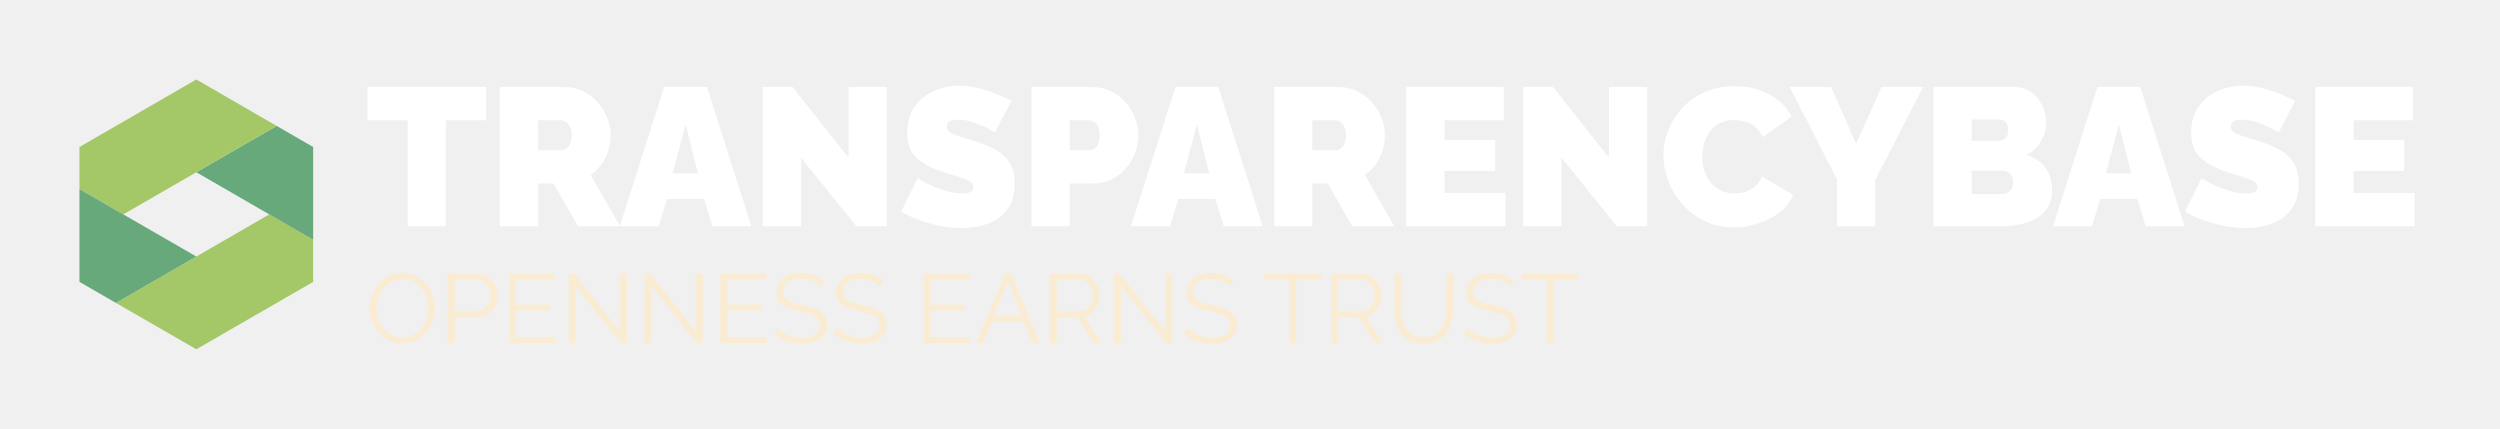
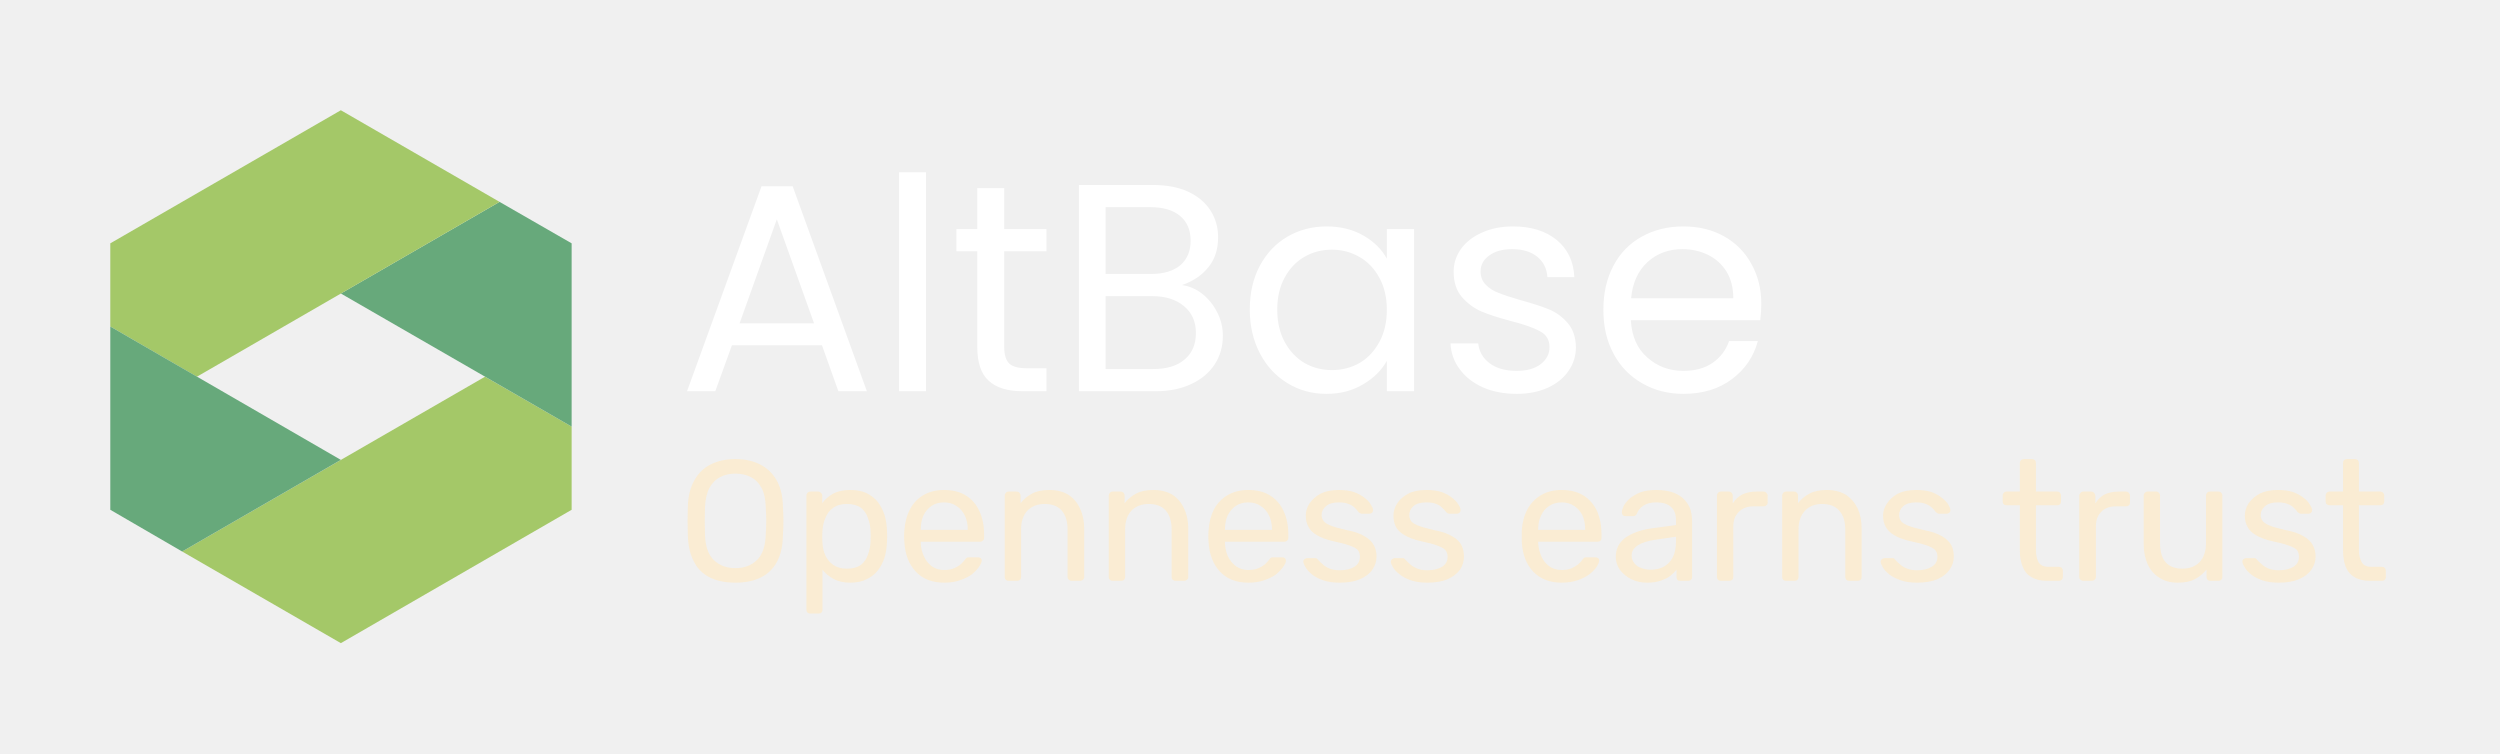
- <svg xmlns="http://www.w3.org/2000/svg" version="1.1" viewBox="0 0 19.107 3.277">
-   <g transform="matrix(1,0,0,1,2.793316,0.6554195)">
+ <svg xmlns="http://www.w3.org/2000/svg" version="1.1" viewBox="0 0 9.467 2.852">
+   <g transform="matrix(1,0,0,1,2.564682,0.6524573)">
    <g>
-       <path d=" M 0.921 0.264 L 0.615 0.264 L 0.615 1.074 L 0.323 1.074 L 0.323 0.264 L 0.015 0.264 L 0.015 0.009 L 0.921 0.009 L 0.921 0.264 M 1.026 1.074 L 1.026 0.009 L 1.515 0.009 Q 1.593 0.009 1.659 0.04 Q 1.725 0.072 1.773 0.125 Q 1.821 0.178 1.847 0.244 Q 1.874 0.31 1.874 0.378 Q 1.874 0.439 1.856 0.496 Q 1.838 0.553 1.803 0.601 Q 1.769 0.648 1.721 0.682 L 1.946 1.074 L 1.625 1.074 L 1.437 0.747 L 1.319 0.747 L 1.319 1.074 L 1.026 1.074 M 1.319 0.492 L 1.503 0.492 Q 1.521 0.492 1.538 0.478 Q 1.554 0.465 1.565 0.439 Q 1.577 0.414 1.577 0.378 Q 1.577 0.34 1.564 0.316 Q 1.551 0.291 1.532 0.277 Q 1.514 0.264 1.496 0.264 L 1.319 0.264 L 1.319 0.492 M 2.283 0.009 L 2.61 0.009 L 2.949 1.074 L 2.652 1.074 L 2.588 0.865 L 2.304 0.865 L 2.241 1.074 L 1.943 1.074 L 2.283 0.009 M 2.541 0.67 L 2.447 0.295 L 2.348 0.67 L 2.541 0.67 M 3.329 0.55 L 3.329 1.074 L 3.036 1.074 L 3.036 0.009 L 3.264 0.009 L 3.692 0.55 L 3.692 0.009 L 3.984 0.009 L 3.984 1.074 L 3.752 1.074 L 3.329 0.55 M 4.811 0.357 Q 4.811 0.357 4.785 0.342 Q 4.76 0.327 4.718 0.308 Q 4.676 0.289 4.626 0.274 Q 4.577 0.259 4.529 0.259 Q 4.491 0.259 4.467 0.271 Q 4.443 0.283 4.443 0.312 Q 4.443 0.339 4.467 0.355 Q 4.491 0.372 4.535 0.385 Q 4.58 0.399 4.641 0.418 Q 4.74 0.448 4.812 0.487 Q 4.884 0.526 4.923 0.587 Q 4.962 0.648 4.962 0.748 Q 4.962 0.844 4.928 0.91 Q 4.893 0.975 4.835 1.014 Q 4.776 1.053 4.704 1.07 Q 4.632 1.087 4.557 1.087 Q 4.481 1.087 4.397 1.072 Q 4.314 1.056 4.236 1.028 Q 4.158 1 4.094 0.963 L 4.22 0.706 Q 4.22 0.706 4.25 0.724 Q 4.28 0.742 4.329 0.765 Q 4.379 0.787 4.439 0.805 Q 4.5 0.823 4.562 0.823 Q 4.61 0.823 4.628 0.811 Q 4.647 0.798 4.647 0.777 Q 4.647 0.745 4.614 0.728 Q 4.581 0.711 4.528 0.695 Q 4.475 0.679 4.41 0.658 Q 4.317 0.627 4.257 0.587 Q 4.197 0.547 4.169 0.493 Q 4.14 0.438 4.14 0.36 Q 4.14 0.241 4.196 0.162 Q 4.251 0.082 4.342 0.041 Q 4.433 -2.220446049250313e-16 4.538 -2.220446049250313e-16 Q 4.616 -2.220446049250313e-16 4.688 0.019 Q 4.761 0.037 4.825 0.064 Q 4.889 0.091 4.937 0.115 L 4.811 0.357 M 5.09 1.074 L 5.09 0.009 L 5.549 0.009 Q 5.627 0.009 5.693 0.04 Q 5.759 0.072 5.807 0.125 Q 5.855 0.178 5.881 0.244 Q 5.907 0.31 5.907 0.378 Q 5.907 0.472 5.863 0.556 Q 5.819 0.64 5.74 0.694 Q 5.661 0.747 5.556 0.747 L 5.382 0.747 L 5.382 1.074 L 5.09 1.074 M 5.382 0.492 L 5.537 0.492 Q 5.555 0.492 5.571 0.481 Q 5.588 0.471 5.599 0.445 Q 5.61 0.42 5.61 0.378 Q 5.61 0.333 5.597 0.308 Q 5.585 0.283 5.566 0.274 Q 5.547 0.264 5.529 0.264 L 5.382 0.264 L 5.382 0.492 M 6.191 0.009 L 6.518 0.009 L 6.857 1.074 L 6.56 1.074 L 6.495 0.865 L 6.212 0.865 L 6.149 1.074 L 5.85 1.074 L 6.191 0.009 M 6.449 0.67 L 6.354 0.295 L 6.255 0.67 L 6.449 0.67 M 6.944 1.074 L 6.944 0.009 L 7.433 0.009 Q 7.511 0.009 7.577 0.04 Q 7.643 0.072 7.691 0.125 Q 7.739 0.178 7.765 0.244 Q 7.791 0.31 7.791 0.378 Q 7.791 0.439 7.773 0.496 Q 7.755 0.553 7.721 0.601 Q 7.686 0.648 7.638 0.682 L 7.863 1.074 L 7.542 1.074 L 7.355 0.747 L 7.236 0.747 L 7.236 1.074 L 6.944 1.074 M 7.236 0.492 L 7.421 0.492 Q 7.439 0.492 7.455 0.478 Q 7.472 0.465 7.483 0.439 Q 7.494 0.414 7.494 0.378 Q 7.494 0.34 7.481 0.316 Q 7.469 0.291 7.45 0.277 Q 7.431 0.264 7.413 0.264 L 7.236 0.264 L 7.236 0.492 M 8.713 0.819 L 8.713 1.074 L 7.954 1.074 L 7.954 0.009 L 8.7 0.009 L 8.7 0.264 L 8.247 0.264 L 8.247 0.414 L 8.634 0.414 L 8.634 0.651 L 8.247 0.651 L 8.247 0.819 L 8.713 0.819 M 9.141 0.55 L 9.141 1.074 L 8.848 1.074 L 8.848 0.009 L 9.076 0.009 L 9.504 0.55 L 9.504 0.009 L 9.796 0.009 L 9.796 1.074 L 9.564 1.074 L 9.141 0.55 M 9.92 0.532 Q 9.92 0.435 9.956 0.341 Q 9.993 0.247 10.064 0.171 Q 10.134 0.094 10.235 0.049 Q 10.337 0.003 10.464 0.003 Q 10.617 0.003 10.731 0.067 Q 10.845 0.13 10.901 0.235 L 10.677 0.394 Q 10.658 0.342 10.621 0.313 Q 10.584 0.285 10.541 0.274 Q 10.499 0.262 10.458 0.262 Q 10.395 0.262 10.349 0.287 Q 10.304 0.312 10.274 0.352 Q 10.245 0.393 10.231 0.442 Q 10.217 0.492 10.217 0.541 Q 10.217 0.597 10.233 0.648 Q 10.25 0.699 10.281 0.739 Q 10.313 0.778 10.358 0.801 Q 10.404 0.823 10.461 0.823 Q 10.502 0.823 10.544 0.811 Q 10.586 0.798 10.62 0.769 Q 10.655 0.741 10.673 0.693 L 10.911 0.835 Q 10.88 0.913 10.806 0.969 Q 10.733 1.024 10.64 1.054 Q 10.547 1.083 10.455 1.083 Q 10.337 1.083 10.238 1.036 Q 10.14 0.988 10.069 0.91 Q 9.998 0.831 9.959 0.733 Q 9.92 0.634 9.92 0.532 M 11.202 0.009 L 11.392 0.444 L 11.587 0.009 L 11.905 0.009 L 11.538 0.721 L 11.538 1.074 L 11.247 1.074 L 11.247 0.718 L 10.885 0.009 L 11.202 0.009 M 12.89 0.801 Q 12.89 0.897 12.838 0.957 Q 12.786 1.017 12.699 1.045 Q 12.612 1.074 12.507 1.074 L 11.984 1.074 L 11.984 0.009 L 12.602 0.009 Q 12.677 0.009 12.731 0.049 Q 12.786 0.088 12.815 0.151 Q 12.845 0.214 12.845 0.282 Q 12.845 0.355 12.806 0.424 Q 12.768 0.493 12.692 0.528 Q 12.783 0.555 12.836 0.622 Q 12.89 0.69 12.89 0.801 M 12.593 0.741 Q 12.593 0.714 12.583 0.694 Q 12.573 0.673 12.557 0.661 Q 12.54 0.649 12.518 0.649 L 12.276 0.649 L 12.276 0.828 L 12.507 0.828 Q 12.531 0.828 12.551 0.817 Q 12.57 0.807 12.581 0.787 Q 12.593 0.768 12.593 0.741 M 12.276 0.258 L 12.276 0.421 L 12.476 0.421 Q 12.495 0.421 12.513 0.415 Q 12.531 0.408 12.543 0.39 Q 12.555 0.372 12.555 0.339 Q 12.555 0.309 12.545 0.292 Q 12.536 0.274 12.52 0.266 Q 12.504 0.258 12.485 0.258 L 12.276 0.258 M 13.237 0.009 L 13.564 0.009 L 13.903 1.074 L 13.606 1.074 L 13.542 0.865 L 13.258 0.865 L 13.195 1.074 L 12.897 1.074 L 13.237 0.009 M 13.495 0.67 L 13.401 0.295 L 13.302 0.67 L 13.495 0.67 M 14.623 0.357 Q 14.623 0.357 14.598 0.342 Q 14.572 0.327 14.53 0.308 Q 14.488 0.289 14.439 0.274 Q 14.389 0.259 14.341 0.259 Q 14.304 0.259 14.28 0.271 Q 14.256 0.283 14.256 0.312 Q 14.256 0.339 14.28 0.355 Q 14.304 0.372 14.348 0.385 Q 14.392 0.399 14.454 0.418 Q 14.553 0.448 14.625 0.487 Q 14.697 0.526 14.736 0.587 Q 14.775 0.648 14.775 0.748 Q 14.775 0.844 14.74 0.91 Q 14.706 0.975 14.647 1.014 Q 14.589 1.053 14.517 1.07 Q 14.445 1.087 14.37 1.087 Q 14.293 1.087 14.21 1.072 Q 14.127 1.056 14.049 1.028 Q 13.971 1 13.906 0.963 L 14.032 0.706 Q 14.032 0.706 14.062 0.724 Q 14.092 0.742 14.142 0.765 Q 14.191 0.787 14.252 0.805 Q 14.313 0.823 14.374 0.823 Q 14.422 0.823 14.441 0.811 Q 14.46 0.798 14.46 0.777 Q 14.46 0.745 14.427 0.728 Q 14.394 0.711 14.341 0.695 Q 14.287 0.679 14.223 0.658 Q 14.13 0.627 14.07 0.587 Q 14.01 0.547 13.981 0.493 Q 13.953 0.438 13.953 0.36 Q 13.953 0.241 14.008 0.162 Q 14.064 0.082 14.155 0.041 Q 14.245 -2.220446049250313e-16 14.35 -2.220446049250313e-16 Q 14.428 -2.220446049250313e-16 14.501 0.019 Q 14.574 0.037 14.638 0.064 Q 14.701 0.091 14.749 0.115 L 14.623 0.357 M 15.661 0.819 L 15.661 1.074 L 14.902 1.074 L 14.902 0.009 L 15.648 0.009 L 15.648 0.264 L 15.195 0.264 L 15.195 0.414 L 15.582 0.414 L 15.582 0.651 L 15.195 0.651 L 15.195 0.819 L 15.661 0.819" fill="#ffffff" fill-rule="nonzero" />
+       <path d=" M 0.548 0.655 L 0.207 0.655 L 0.144 0.829 L 0.037 0.829 L 0.319 0.053 L 0.437 0.053 L 0.718 0.829 L 0.61 0.829 L 0.548 0.655 M 0.518 0.572 L 0.377 0.178 L 0.236 0.572 L 0.518 0.572 M 0.942 0 L 0.942 0.829 L 0.84 0.829 L 0.84 0 L 0.942 0 M 1.238 0.299 L 1.238 0.661 Q 1.238 0.705 1.257 0.724 Q 1.276 0.742 1.323 0.742 L 1.398 0.742 L 1.398 0.829 L 1.307 0.829 Q 1.222 0.829 1.179 0.789 Q 1.136 0.75 1.136 0.661 L 1.136 0.299 L 1.057 0.299 L 1.057 0.215 L 1.136 0.215 L 1.136 0.06 L 1.238 0.06 L 1.238 0.215 L 1.398 0.215 L 1.398 0.299 L 1.238 0.299 M 1.989 0.461 Q 2.024 0.489 2.045 0.531 Q 2.066 0.572 2.066 0.619 Q 2.066 0.679 2.036 0.726 Q 2.005 0.774 1.948 0.801 Q 1.89 0.829 1.812 0.829 L 1.521 0.829 L 1.521 0.048 L 1.8 0.048 Q 1.88 0.048 1.936 0.074 Q 1.992 0.101 2.02 0.146 Q 2.048 0.19 2.048 0.246 Q 2.048 0.316 2.01 0.361 Q 1.973 0.406 1.911 0.427 Q 1.954 0.433 1.989 0.461 M 1.622 0.385 L 1.794 0.385 Q 1.865 0.385 1.905 0.352 Q 1.944 0.318 1.944 0.259 Q 1.944 0.199 1.905 0.166 Q 1.865 0.132 1.791 0.132 L 1.622 0.132 L 1.622 0.385 M 1.921 0.709 Q 1.964 0.673 1.964 0.609 Q 1.964 0.544 1.919 0.507 Q 1.874 0.469 1.799 0.469 L 1.622 0.469 L 1.622 0.745 L 1.803 0.745 Q 1.879 0.745 1.921 0.709 M 2.206 0.354 Q 2.244 0.283 2.31 0.244 Q 2.377 0.205 2.459 0.205 Q 2.539 0.205 2.599 0.24 Q 2.658 0.274 2.687 0.327 L 2.687 0.215 L 2.79 0.215 L 2.79 0.829 L 2.687 0.829 L 2.687 0.714 Q 2.657 0.768 2.597 0.803 Q 2.537 0.839 2.458 0.839 Q 2.376 0.839 2.31 0.798 Q 2.244 0.758 2.206 0.685 Q 2.168 0.612 2.168 0.52 Q 2.168 0.425 2.206 0.354 M 2.659 0.4 Q 2.631 0.348 2.584 0.321 Q 2.536 0.293 2.479 0.293 Q 2.422 0.293 2.375 0.32 Q 2.328 0.347 2.3 0.399 Q 2.272 0.45 2.272 0.52 Q 2.272 0.59 2.3 0.642 Q 2.328 0.694 2.375 0.722 Q 2.422 0.749 2.479 0.749 Q 2.536 0.749 2.584 0.722 Q 2.631 0.694 2.659 0.642 Q 2.687 0.59 2.687 0.521 Q 2.687 0.451 2.659 0.4 M 3.052 0.815 Q 2.996 0.79 2.964 0.747 Q 2.931 0.704 2.928 0.648 L 3.033 0.648 Q 3.038 0.694 3.076 0.723 Q 3.115 0.752 3.178 0.752 Q 3.236 0.752 3.269 0.727 Q 3.303 0.701 3.303 0.662 Q 3.303 0.621 3.267 0.602 Q 3.231 0.582 3.156 0.563 Q 3.088 0.545 3.045 0.527 Q 3.002 0.508 2.971 0.472 Q 2.94 0.436 2.94 0.376 Q 2.94 0.329 2.968 0.29 Q 2.996 0.251 3.048 0.228 Q 3.099 0.205 3.165 0.205 Q 3.267 0.205 3.33 0.256 Q 3.393 0.308 3.397 0.397 L 3.295 0.397 Q 3.292 0.349 3.257 0.32 Q 3.221 0.291 3.162 0.291 Q 3.107 0.291 3.075 0.315 Q 3.042 0.338 3.042 0.376 Q 3.042 0.406 3.062 0.426 Q 3.081 0.446 3.111 0.457 Q 3.141 0.469 3.193 0.484 Q 3.259 0.502 3.301 0.519 Q 3.342 0.536 3.372 0.571 Q 3.402 0.606 3.403 0.662 Q 3.403 0.712 3.375 0.752 Q 3.347 0.793 3.296 0.816 Q 3.245 0.839 3.179 0.839 Q 3.108 0.839 3.052 0.815 M 4.101 0.56 L 3.611 0.56 Q 3.616 0.651 3.673 0.701 Q 3.73 0.752 3.81 0.752 Q 3.876 0.752 3.92 0.722 Q 3.965 0.691 3.983 0.639 L 4.092 0.639 Q 4.068 0.728 3.994 0.783 Q 3.92 0.839 3.81 0.839 Q 3.723 0.839 3.654 0.799 Q 3.585 0.76 3.546 0.688 Q 3.507 0.616 3.507 0.521 Q 3.507 0.425 3.545 0.354 Q 3.583 0.282 3.652 0.244 Q 3.721 0.205 3.81 0.205 Q 3.898 0.205 3.965 0.243 Q 4.032 0.281 4.068 0.348 Q 4.105 0.414 4.105 0.498 Q 4.105 0.527 4.101 0.56 M 3.974 0.377 Q 3.948 0.335 3.904 0.313 Q 3.859 0.291 3.806 0.291 Q 3.728 0.291 3.674 0.34 Q 3.62 0.39 3.612 0.477 L 3.999 0.477 Q 3.999 0.419 3.974 0.377" fill="#ffffff" fill-rule="nonzero" />
    </g>
    <g>
-       <path d=" M 0.281 1.97 Q 0.225 1.97 0.179 1.947 Q 0.134 1.925 0.101 1.886 Q 0.068 1.848 0.05 1.799 Q 0.032 1.751 0.032 1.7 Q 0.032 1.647 0.05 1.598 Q 0.069 1.55 0.103 1.512 Q 0.137 1.474 0.183 1.452 Q 0.229 1.43 0.282 1.43 Q 0.338 1.43 0.384 1.453 Q 0.43 1.476 0.462 1.515 Q 0.495 1.554 0.513 1.602 Q 0.531 1.65 0.531 1.701 Q 0.531 1.754 0.512 1.802 Q 0.493 1.851 0.46 1.889 Q 0.426 1.926 0.38 1.948 Q 0.335 1.97 0.281 1.97 M 0.084 1.7 Q 0.084 1.743 0.098 1.784 Q 0.113 1.824 0.139 1.855 Q 0.165 1.886 0.201 1.904 Q 0.238 1.923 0.281 1.923 Q 0.327 1.923 0.363 1.904 Q 0.4 1.884 0.426 1.853 Q 0.452 1.821 0.465 1.781 Q 0.479 1.741 0.479 1.7 Q 0.479 1.656 0.464 1.617 Q 0.45 1.577 0.423 1.545 Q 0.397 1.514 0.361 1.496 Q 0.325 1.478 0.281 1.478 Q 0.236 1.478 0.2 1.497 Q 0.164 1.515 0.138 1.547 Q 0.112 1.579 0.098 1.619 Q 0.084 1.659 0.084 1.7 M 0.63 1.966 L 0.63 1.434 L 0.85 1.434 Q 0.885 1.434 0.914 1.448 Q 0.943 1.462 0.964 1.487 Q 0.985 1.511 0.997 1.541 Q 1.009 1.57 1.009 1.601 Q 1.009 1.644 0.99 1.683 Q 0.97 1.722 0.936 1.746 Q 0.901 1.77 0.855 1.77 L 0.682 1.77 L 0.682 1.966 L 0.63 1.966 M 0.682 1.723 L 0.853 1.723 Q 0.884 1.723 0.907 1.706 Q 0.931 1.689 0.943 1.661 Q 0.956 1.633 0.956 1.601 Q 0.956 1.568 0.941 1.54 Q 0.926 1.512 0.902 1.496 Q 0.877 1.48 0.848 1.48 L 0.682 1.48 L 0.682 1.723 M 1.454 1.92 L 1.454 1.966 L 1.096 1.966 L 1.096 1.434 L 1.447 1.434 L 1.447 1.48 L 1.149 1.48 L 1.149 1.672 L 1.409 1.672 L 1.409 1.716 L 1.149 1.716 L 1.149 1.92 L 1.454 1.92 M 1.606 1.53 L 1.606 1.966 L 1.553 1.966 L 1.553 1.434 L 1.597 1.434 L 1.946 1.878 L 1.946 1.434 L 1.999 1.434 L 1.999 1.966 L 1.95 1.966 L 1.606 1.53 M 2.185 1.53 L 2.185 1.966 L 2.132 1.966 L 2.132 1.434 L 2.176 1.434 L 2.525 1.878 L 2.525 1.434 L 2.578 1.434 L 2.578 1.966 L 2.529 1.966 L 2.185 1.53 M 3.069 1.92 L 3.069 1.966 L 2.711 1.966 L 2.711 1.434 L 3.062 1.434 L 3.062 1.48 L 2.764 1.48 L 2.764 1.672 L 3.024 1.672 L 3.024 1.716 L 2.764 1.716 L 2.764 1.92 L 3.069 1.92 M 3.476 1.533 Q 3.465 1.521 3.45 1.511 Q 3.435 1.5 3.416 1.493 Q 3.397 1.485 3.376 1.481 Q 3.355 1.476 3.331 1.476 Q 3.261 1.476 3.228 1.503 Q 3.196 1.53 3.196 1.575 Q 3.196 1.607 3.211 1.625 Q 3.226 1.643 3.259 1.654 Q 3.292 1.665 3.343 1.677 Q 3.4 1.689 3.442 1.706 Q 3.483 1.722 3.505 1.751 Q 3.528 1.779 3.528 1.827 Q 3.528 1.863 3.514 1.89 Q 3.499 1.917 3.474 1.935 Q 3.448 1.953 3.413 1.962 Q 3.378 1.971 3.336 1.971 Q 3.295 1.971 3.257 1.962 Q 3.219 1.953 3.185 1.937 Q 3.151 1.92 3.122 1.893 L 3.148 1.851 Q 3.163 1.866 3.183 1.879 Q 3.202 1.892 3.227 1.902 Q 3.251 1.913 3.279 1.919 Q 3.307 1.924 3.337 1.924 Q 3.401 1.924 3.437 1.901 Q 3.472 1.878 3.472 1.832 Q 3.472 1.799 3.454 1.779 Q 3.436 1.759 3.4 1.746 Q 3.364 1.734 3.312 1.722 Q 3.256 1.709 3.218 1.693 Q 3.18 1.677 3.161 1.652 Q 3.142 1.626 3.142 1.583 Q 3.142 1.533 3.166 1.499 Q 3.19 1.465 3.233 1.448 Q 3.276 1.43 3.331 1.43 Q 3.367 1.43 3.397 1.437 Q 3.427 1.444 3.453 1.458 Q 3.479 1.471 3.502 1.491 L 3.476 1.533 M 3.931 1.533 Q 3.92 1.521 3.905 1.511 Q 3.89 1.5 3.871 1.493 Q 3.853 1.485 3.831 1.481 Q 3.81 1.476 3.786 1.476 Q 3.716 1.476 3.684 1.503 Q 3.651 1.53 3.651 1.575 Q 3.651 1.607 3.666 1.625 Q 3.682 1.643 3.715 1.654 Q 3.748 1.665 3.799 1.677 Q 3.856 1.689 3.897 1.706 Q 3.938 1.722 3.961 1.751 Q 3.983 1.779 3.983 1.827 Q 3.983 1.863 3.969 1.89 Q 3.955 1.917 3.929 1.935 Q 3.904 1.953 3.868 1.962 Q 3.833 1.971 3.791 1.971 Q 3.75 1.971 3.712 1.962 Q 3.674 1.953 3.64 1.937 Q 3.607 1.92 3.577 1.893 L 3.604 1.851 Q 3.618 1.866 3.638 1.879 Q 3.658 1.892 3.682 1.902 Q 3.706 1.913 3.735 1.919 Q 3.763 1.924 3.793 1.924 Q 3.856 1.924 3.892 1.901 Q 3.928 1.878 3.928 1.832 Q 3.928 1.799 3.91 1.779 Q 3.892 1.759 3.856 1.746 Q 3.82 1.734 3.767 1.722 Q 3.712 1.709 3.673 1.693 Q 3.635 1.677 3.616 1.652 Q 3.597 1.626 3.597 1.583 Q 3.597 1.533 3.621 1.499 Q 3.646 1.465 3.688 1.448 Q 3.731 1.43 3.787 1.43 Q 3.822 1.43 3.852 1.437 Q 3.883 1.444 3.909 1.458 Q 3.934 1.471 3.957 1.491 L 3.931 1.533 M 4.624 1.92 L 4.624 1.966 L 4.267 1.966 L 4.267 1.434 L 4.618 1.434 L 4.618 1.48 L 4.319 1.48 L 4.319 1.672 L 4.579 1.672 L 4.579 1.716 L 4.319 1.716 L 4.319 1.92 L 4.624 1.92 M 4.888 1.434 L 4.933 1.434 L 5.154 1.966 L 5.098 1.966 L 5.029 1.8 L 4.79 1.8 L 4.722 1.966 L 4.666 1.966 L 4.888 1.434 M 5.017 1.758 L 4.91 1.495 L 4.801 1.758 L 5.017 1.758 M 5.23 1.966 L 5.23 1.434 L 5.455 1.434 Q 5.49 1.434 5.518 1.448 Q 5.547 1.462 5.568 1.487 Q 5.59 1.511 5.601 1.541 Q 5.613 1.57 5.613 1.601 Q 5.613 1.639 5.598 1.673 Q 5.584 1.707 5.557 1.73 Q 5.53 1.753 5.494 1.761 L 5.625 1.966 L 5.566 1.966 L 5.44 1.77 L 5.283 1.77 L 5.283 1.966 L 5.23 1.966 M 5.283 1.723 L 5.457 1.723 Q 5.488 1.723 5.512 1.706 Q 5.535 1.689 5.548 1.661 Q 5.56 1.632 5.56 1.601 Q 5.56 1.569 5.546 1.541 Q 5.531 1.514 5.507 1.497 Q 5.482 1.48 5.452 1.48 L 5.283 1.48 L 5.283 1.723 M 5.773 1.53 L 5.773 1.966 L 5.72 1.966 L 5.72 1.434 L 5.764 1.434 L 6.113 1.878 L 6.113 1.434 L 6.166 1.434 L 6.166 1.966 L 6.117 1.966 L 5.773 1.53 M 6.61 1.533 Q 6.599 1.521 6.584 1.511 Q 6.569 1.5 6.55 1.493 Q 6.532 1.485 6.51 1.481 Q 6.489 1.476 6.465 1.476 Q 6.395 1.476 6.363 1.503 Q 6.33 1.53 6.33 1.575 Q 6.33 1.607 6.345 1.625 Q 6.361 1.643 6.394 1.654 Q 6.427 1.665 6.478 1.677 Q 6.535 1.689 6.576 1.706 Q 6.617 1.722 6.64 1.751 Q 6.662 1.779 6.662 1.827 Q 6.662 1.863 6.648 1.89 Q 6.634 1.917 6.608 1.935 Q 6.583 1.953 6.547 1.962 Q 6.512 1.971 6.47 1.971 Q 6.429 1.971 6.391 1.962 Q 6.353 1.953 6.319 1.937 Q 6.286 1.92 6.256 1.893 L 6.283 1.851 Q 6.297 1.866 6.317 1.879 Q 6.337 1.892 6.361 1.902 Q 6.385 1.913 6.414 1.919 Q 6.442 1.924 6.472 1.924 Q 6.535 1.924 6.571 1.901 Q 6.607 1.878 6.607 1.832 Q 6.607 1.799 6.589 1.779 Q 6.571 1.759 6.535 1.746 Q 6.499 1.734 6.446 1.722 Q 6.391 1.709 6.352 1.693 Q 6.314 1.677 6.295 1.652 Q 6.276 1.626 6.276 1.583 Q 6.276 1.533 6.3 1.499 Q 6.325 1.465 6.367 1.448 Q 6.41 1.43 6.466 1.43 Q 6.501 1.43 6.531 1.437 Q 6.562 1.444 6.588 1.458 Q 6.613 1.471 6.636 1.491 L 6.61 1.533 M 7.302 1.48 L 7.112 1.48 L 7.112 1.966 L 7.06 1.966 L 7.06 1.48 L 6.87 1.48 L 6.87 1.434 L 7.302 1.434 L 7.302 1.48 M 7.381 1.966 L 7.381 1.434 L 7.606 1.434 Q 7.641 1.434 7.669 1.448 Q 7.698 1.462 7.719 1.487 Q 7.741 1.511 7.752 1.541 Q 7.764 1.57 7.764 1.601 Q 7.764 1.639 7.749 1.673 Q 7.735 1.707 7.708 1.73 Q 7.681 1.753 7.645 1.761 L 7.776 1.966 L 7.717 1.966 L 7.591 1.77 L 7.434 1.77 L 7.434 1.966 L 7.381 1.966 M 7.434 1.723 L 7.608 1.723 Q 7.639 1.723 7.663 1.706 Q 7.686 1.689 7.699 1.661 Q 7.711 1.632 7.711 1.601 Q 7.711 1.569 7.697 1.541 Q 7.682 1.514 7.658 1.497 Q 7.633 1.48 7.603 1.48 L 7.434 1.48 L 7.434 1.723 M 8.088 1.97 Q 8.025 1.97 7.981 1.947 Q 7.938 1.925 7.912 1.887 Q 7.887 1.849 7.875 1.801 Q 7.864 1.753 7.864 1.702 L 7.864 1.434 L 7.915 1.434 L 7.915 1.702 Q 7.915 1.743 7.924 1.783 Q 7.933 1.823 7.952 1.854 Q 7.972 1.886 8.005 1.904 Q 8.038 1.923 8.087 1.923 Q 8.138 1.923 8.172 1.904 Q 8.205 1.884 8.224 1.853 Q 8.243 1.821 8.251 1.782 Q 8.26 1.743 8.26 1.702 L 8.26 1.434 L 8.312 1.434 L 8.312 1.702 Q 8.312 1.755 8.3 1.804 Q 8.288 1.853 8.262 1.89 Q 8.235 1.926 8.192 1.948 Q 8.149 1.97 8.088 1.97 M 8.749 1.533 Q 8.737 1.521 8.722 1.511 Q 8.707 1.5 8.689 1.493 Q 8.67 1.485 8.649 1.481 Q 8.627 1.476 8.603 1.476 Q 8.533 1.476 8.501 1.503 Q 8.468 1.53 8.468 1.575 Q 8.468 1.607 8.484 1.625 Q 8.499 1.643 8.532 1.654 Q 8.565 1.665 8.616 1.677 Q 8.673 1.689 8.714 1.706 Q 8.755 1.722 8.778 1.751 Q 8.8 1.779 8.8 1.827 Q 8.8 1.863 8.786 1.89 Q 8.772 1.917 8.746 1.935 Q 8.721 1.953 8.686 1.962 Q 8.65 1.971 8.608 1.971 Q 8.567 1.971 8.529 1.962 Q 8.491 1.953 8.458 1.937 Q 8.424 1.92 8.395 1.893 L 8.421 1.851 Q 8.435 1.866 8.455 1.879 Q 8.475 1.892 8.499 1.902 Q 8.524 1.913 8.552 1.919 Q 8.58 1.924 8.61 1.924 Q 8.674 1.924 8.709 1.901 Q 8.745 1.878 8.745 1.832 Q 8.745 1.799 8.727 1.779 Q 8.709 1.759 8.673 1.746 Q 8.637 1.734 8.584 1.722 Q 8.529 1.709 8.491 1.693 Q 8.452 1.677 8.433 1.652 Q 8.414 1.626 8.414 1.583 Q 8.414 1.533 8.439 1.499 Q 8.463 1.465 8.506 1.448 Q 8.548 1.43 8.604 1.43 Q 8.639 1.43 8.67 1.437 Q 8.7 1.444 8.726 1.458 Q 8.752 1.471 8.774 1.491 L 8.749 1.533 M 9.27 1.48 L 9.08 1.48 L 9.08 1.966 L 9.028 1.966 L 9.028 1.48 L 8.838 1.48 L 8.838 1.434 L 9.27 1.434 L 9.27 1.48" fill="#faecd3" fill-rule="nonzero" />
+       <path d=" M 0.22 1.554 Q 0.164 1.554 0.125 1.535 Q 0.085 1.516 0.064 1.476 Q 0.042 1.436 0.04 1.375 Q 0.039 1.347 0.039 1.32 Q 0.039 1.294 0.04 1.265 Q 0.042 1.206 0.065 1.166 Q 0.087 1.126 0.127 1.106 Q 0.167 1.086 0.22 1.086 Q 0.273 1.086 0.313 1.106 Q 0.353 1.126 0.376 1.166 Q 0.399 1.206 0.4 1.265 Q 0.402 1.294 0.402 1.32 Q 0.402 1.347 0.4 1.375 Q 0.399 1.436 0.377 1.476 Q 0.355 1.516 0.315 1.535 Q 0.276 1.554 0.22 1.554 M 0.22 1.499 Q 0.27 1.499 0.301 1.469 Q 0.333 1.439 0.335 1.372 Q 0.337 1.343 0.337 1.32 Q 0.337 1.297 0.335 1.268 Q 0.334 1.223 0.319 1.195 Q 0.304 1.167 0.278 1.154 Q 0.253 1.141 0.22 1.141 Q 0.188 1.141 0.163 1.154 Q 0.137 1.167 0.122 1.195 Q 0.107 1.223 0.105 1.268 Q 0.104 1.297 0.104 1.32 Q 0.104 1.343 0.105 1.372 Q 0.107 1.439 0.139 1.469 Q 0.171 1.499 0.22 1.499 M 0.504 1.671 Q 0.497 1.671 0.493 1.667 Q 0.489 1.663 0.489 1.656 L 0.489 1.224 Q 0.489 1.218 0.493 1.214 Q 0.497 1.209 0.504 1.209 L 0.534 1.209 Q 0.54 1.209 0.544 1.214 Q 0.549 1.218 0.549 1.224 L 0.549 1.253 Q 0.564 1.232 0.59 1.217 Q 0.616 1.203 0.655 1.203 Q 0.692 1.203 0.717 1.215 Q 0.743 1.228 0.76 1.249 Q 0.776 1.271 0.785 1.298 Q 0.793 1.325 0.794 1.356 Q 0.795 1.367 0.795 1.378 Q 0.795 1.39 0.794 1.401 Q 0.793 1.431 0.785 1.459 Q 0.776 1.486 0.76 1.507 Q 0.743 1.529 0.717 1.541 Q 0.692 1.554 0.655 1.554 Q 0.618 1.554 0.592 1.54 Q 0.566 1.526 0.55 1.505 L 0.55 1.656 Q 0.55 1.663 0.546 1.667 Q 0.542 1.671 0.536 1.671 L 0.504 1.671 M 0.642 1.501 Q 0.675 1.501 0.695 1.487 Q 0.714 1.472 0.722 1.448 Q 0.731 1.425 0.732 1.397 Q 0.733 1.378 0.732 1.36 Q 0.731 1.332 0.722 1.309 Q 0.714 1.285 0.695 1.27 Q 0.675 1.256 0.642 1.256 Q 0.61 1.256 0.59 1.271 Q 0.57 1.285 0.561 1.309 Q 0.551 1.332 0.55 1.356 Q 0.549 1.366 0.549 1.38 Q 0.549 1.395 0.55 1.406 Q 0.551 1.429 0.561 1.451 Q 0.571 1.473 0.591 1.487 Q 0.611 1.501 0.642 1.501 M 1.011 1.554 Q 0.943 1.554 0.904 1.513 Q 0.864 1.471 0.86 1.4 Q 0.859 1.391 0.859 1.378 Q 0.859 1.365 0.86 1.356 Q 0.863 1.31 0.882 1.275 Q 0.9 1.241 0.933 1.222 Q 0.966 1.203 1.01 1.203 Q 1.06 1.203 1.093 1.224 Q 1.127 1.245 1.144 1.283 Q 1.162 1.321 1.162 1.373 L 1.162 1.384 Q 1.162 1.391 1.157 1.395 Q 1.153 1.399 1.147 1.399 L 0.922 1.399 Q 0.922 1.399 0.922 1.401 Q 0.922 1.403 0.922 1.404 Q 0.923 1.431 0.934 1.454 Q 0.944 1.477 0.964 1.492 Q 0.984 1.506 1.01 1.506 Q 1.034 1.506 1.049 1.499 Q 1.065 1.492 1.075 1.483 Q 1.084 1.474 1.088 1.469 Q 1.093 1.461 1.097 1.459 Q 1.1 1.458 1.107 1.458 L 1.139 1.458 Q 1.145 1.458 1.149 1.461 Q 1.153 1.465 1.153 1.471 Q 1.152 1.481 1.142 1.495 Q 1.132 1.509 1.115 1.523 Q 1.097 1.536 1.07 1.545 Q 1.044 1.554 1.011 1.554 M 0.922 1.354 L 1.1 1.354 L 1.1 1.352 Q 1.1 1.323 1.089 1.3 Q 1.078 1.277 1.058 1.264 Q 1.038 1.25 1.01 1.25 Q 0.982 1.25 0.962 1.264 Q 0.943 1.277 0.932 1.3 Q 0.922 1.323 0.922 1.352 L 0.922 1.354 M 1.255 1.547 Q 1.248 1.547 1.244 1.543 Q 1.24 1.539 1.24 1.533 L 1.24 1.224 Q 1.24 1.218 1.244 1.214 Q 1.248 1.209 1.255 1.209 L 1.285 1.209 Q 1.292 1.209 1.296 1.214 Q 1.3 1.218 1.3 1.224 L 1.3 1.253 Q 1.317 1.231 1.343 1.217 Q 1.368 1.203 1.409 1.203 Q 1.451 1.203 1.481 1.221 Q 1.51 1.24 1.525 1.273 Q 1.541 1.306 1.541 1.349 L 1.541 1.533 Q 1.541 1.539 1.536 1.543 Q 1.532 1.547 1.526 1.547 L 1.493 1.547 Q 1.487 1.547 1.483 1.543 Q 1.478 1.539 1.478 1.533 L 1.478 1.352 Q 1.478 1.307 1.456 1.281 Q 1.434 1.256 1.391 1.256 Q 1.351 1.256 1.326 1.281 Q 1.302 1.307 1.302 1.352 L 1.302 1.533 Q 1.302 1.539 1.298 1.543 Q 1.294 1.547 1.287 1.547 L 1.255 1.547 M 1.649 1.547 Q 1.642 1.547 1.638 1.543 Q 1.634 1.539 1.634 1.533 L 1.634 1.224 Q 1.634 1.218 1.638 1.214 Q 1.642 1.209 1.649 1.209 L 1.679 1.209 Q 1.686 1.209 1.69 1.214 Q 1.694 1.218 1.694 1.224 L 1.694 1.253 Q 1.711 1.231 1.737 1.217 Q 1.762 1.203 1.803 1.203 Q 1.845 1.203 1.875 1.221 Q 1.904 1.24 1.919 1.273 Q 1.935 1.306 1.935 1.349 L 1.935 1.533 Q 1.935 1.539 1.93 1.543 Q 1.926 1.547 1.92 1.547 L 1.887 1.547 Q 1.881 1.547 1.876 1.543 Q 1.872 1.539 1.872 1.533 L 1.872 1.352 Q 1.872 1.307 1.85 1.281 Q 1.828 1.256 1.785 1.256 Q 1.745 1.256 1.72 1.281 Q 1.696 1.307 1.696 1.352 L 1.696 1.533 Q 1.696 1.539 1.692 1.543 Q 1.688 1.547 1.681 1.547 L 1.649 1.547 M 2.163 1.554 Q 2.095 1.554 2.056 1.513 Q 2.016 1.471 2.012 1.4 Q 2.011 1.391 2.011 1.378 Q 2.011 1.365 2.012 1.356 Q 2.015 1.31 2.033 1.275 Q 2.052 1.241 2.085 1.222 Q 2.118 1.203 2.162 1.203 Q 2.212 1.203 2.245 1.224 Q 2.279 1.245 2.296 1.283 Q 2.314 1.321 2.314 1.373 L 2.314 1.384 Q 2.314 1.391 2.309 1.395 Q 2.305 1.399 2.299 1.399 L 2.074 1.399 Q 2.074 1.399 2.074 1.401 Q 2.074 1.403 2.074 1.404 Q 2.075 1.431 2.085 1.454 Q 2.096 1.477 2.116 1.492 Q 2.136 1.506 2.162 1.506 Q 2.186 1.506 2.201 1.499 Q 2.217 1.492 2.227 1.483 Q 2.236 1.474 2.24 1.469 Q 2.245 1.461 2.249 1.459 Q 2.252 1.458 2.259 1.458 L 2.291 1.458 Q 2.297 1.458 2.301 1.461 Q 2.305 1.465 2.305 1.471 Q 2.304 1.481 2.294 1.495 Q 2.284 1.509 2.267 1.523 Q 2.249 1.536 2.222 1.545 Q 2.196 1.554 2.163 1.554 M 2.074 1.354 L 2.252 1.354 L 2.252 1.352 Q 2.252 1.323 2.241 1.3 Q 2.23 1.277 2.21 1.264 Q 2.19 1.25 2.162 1.25 Q 2.134 1.25 2.114 1.264 Q 2.095 1.277 2.084 1.3 Q 2.074 1.323 2.074 1.352 L 2.074 1.354 M 2.509 1.554 Q 2.472 1.554 2.446 1.545 Q 2.42 1.536 2.404 1.523 Q 2.388 1.51 2.38 1.497 Q 2.372 1.484 2.371 1.476 Q 2.37 1.469 2.375 1.465 Q 2.381 1.461 2.386 1.461 L 2.415 1.461 Q 2.418 1.461 2.421 1.462 Q 2.423 1.463 2.427 1.468 Q 2.435 1.477 2.446 1.486 Q 2.456 1.495 2.471 1.501 Q 2.487 1.507 2.509 1.507 Q 2.543 1.507 2.564 1.494 Q 2.585 1.481 2.585 1.456 Q 2.585 1.44 2.577 1.43 Q 2.568 1.421 2.545 1.413 Q 2.523 1.405 2.484 1.397 Q 2.445 1.388 2.422 1.374 Q 2.399 1.361 2.39 1.342 Q 2.38 1.324 2.38 1.3 Q 2.38 1.276 2.394 1.254 Q 2.409 1.232 2.436 1.217 Q 2.464 1.203 2.505 1.203 Q 2.539 1.203 2.563 1.211 Q 2.587 1.22 2.603 1.233 Q 2.619 1.245 2.626 1.258 Q 2.634 1.27 2.635 1.278 Q 2.635 1.285 2.631 1.289 Q 2.626 1.293 2.621 1.293 L 2.593 1.293 Q 2.589 1.293 2.586 1.291 Q 2.583 1.289 2.58 1.287 Q 2.574 1.278 2.565 1.27 Q 2.556 1.261 2.542 1.256 Q 2.528 1.25 2.505 1.25 Q 2.473 1.25 2.457 1.264 Q 2.44 1.278 2.44 1.298 Q 2.44 1.311 2.448 1.321 Q 2.455 1.33 2.475 1.338 Q 2.495 1.346 2.535 1.355 Q 2.578 1.363 2.602 1.378 Q 2.627 1.392 2.637 1.411 Q 2.648 1.43 2.648 1.455 Q 2.648 1.482 2.632 1.505 Q 2.617 1.527 2.585 1.541 Q 2.554 1.554 2.509 1.554 M 2.84 1.554 Q 2.804 1.554 2.778 1.545 Q 2.752 1.536 2.736 1.523 Q 2.719 1.51 2.711 1.497 Q 2.703 1.484 2.702 1.476 Q 2.702 1.469 2.707 1.465 Q 2.712 1.461 2.717 1.461 L 2.747 1.461 Q 2.75 1.461 2.752 1.462 Q 2.754 1.463 2.758 1.468 Q 2.767 1.477 2.777 1.486 Q 2.788 1.495 2.803 1.501 Q 2.818 1.507 2.841 1.507 Q 2.874 1.507 2.896 1.494 Q 2.917 1.481 2.917 1.456 Q 2.917 1.44 2.908 1.43 Q 2.899 1.421 2.877 1.413 Q 2.855 1.405 2.816 1.397 Q 2.777 1.388 2.754 1.374 Q 2.731 1.361 2.721 1.342 Q 2.712 1.324 2.712 1.3 Q 2.712 1.276 2.726 1.254 Q 2.74 1.232 2.768 1.217 Q 2.795 1.203 2.837 1.203 Q 2.871 1.203 2.895 1.211 Q 2.919 1.22 2.935 1.233 Q 2.95 1.245 2.958 1.258 Q 2.966 1.27 2.966 1.278 Q 2.967 1.285 2.962 1.289 Q 2.958 1.293 2.952 1.293 L 2.925 1.293 Q 2.92 1.293 2.917 1.291 Q 2.914 1.289 2.912 1.287 Q 2.905 1.278 2.896 1.27 Q 2.888 1.261 2.874 1.256 Q 2.86 1.25 2.837 1.25 Q 2.804 1.25 2.788 1.264 Q 2.772 1.278 2.772 1.298 Q 2.772 1.311 2.779 1.321 Q 2.786 1.33 2.806 1.338 Q 2.827 1.346 2.866 1.355 Q 2.909 1.363 2.934 1.378 Q 2.959 1.392 2.969 1.411 Q 2.979 1.43 2.979 1.455 Q 2.979 1.482 2.964 1.505 Q 2.948 1.527 2.917 1.541 Q 2.886 1.554 2.84 1.554 M 3.349 1.554 Q 3.282 1.554 3.242 1.513 Q 3.202 1.471 3.198 1.4 Q 3.198 1.391 3.198 1.378 Q 3.198 1.365 3.198 1.356 Q 3.201 1.31 3.22 1.275 Q 3.239 1.241 3.272 1.222 Q 3.304 1.203 3.349 1.203 Q 3.398 1.203 3.432 1.224 Q 3.465 1.245 3.483 1.283 Q 3.5 1.321 3.5 1.373 L 3.5 1.384 Q 3.5 1.391 3.496 1.395 Q 3.492 1.399 3.485 1.399 L 3.26 1.399 Q 3.26 1.399 3.26 1.401 Q 3.26 1.403 3.26 1.404 Q 3.262 1.431 3.272 1.454 Q 3.282 1.477 3.302 1.492 Q 3.322 1.506 3.349 1.506 Q 3.372 1.506 3.388 1.499 Q 3.403 1.492 3.413 1.483 Q 3.423 1.474 3.426 1.469 Q 3.432 1.461 3.435 1.459 Q 3.438 1.458 3.445 1.458 L 3.477 1.458 Q 3.483 1.458 3.487 1.461 Q 3.492 1.465 3.491 1.471 Q 3.49 1.481 3.481 1.495 Q 3.471 1.509 3.453 1.523 Q 3.435 1.536 3.409 1.545 Q 3.382 1.554 3.349 1.554 M 3.26 1.354 L 3.438 1.354 L 3.438 1.352 Q 3.438 1.323 3.428 1.3 Q 3.417 1.277 3.397 1.264 Q 3.377 1.25 3.349 1.25 Q 3.321 1.25 3.301 1.264 Q 3.281 1.277 3.271 1.3 Q 3.26 1.323 3.26 1.352 L 3.26 1.354 M 3.672 1.554 Q 3.64 1.554 3.613 1.541 Q 3.587 1.528 3.57 1.506 Q 3.554 1.484 3.554 1.456 Q 3.554 1.411 3.59 1.384 Q 3.627 1.358 3.685 1.349 L 3.782 1.336 L 3.782 1.317 Q 3.782 1.285 3.764 1.268 Q 3.746 1.25 3.706 1.25 Q 3.678 1.25 3.659 1.262 Q 3.641 1.274 3.634 1.292 Q 3.63 1.302 3.62 1.302 L 3.591 1.302 Q 3.584 1.302 3.58 1.298 Q 3.577 1.293 3.577 1.287 Q 3.577 1.278 3.584 1.263 Q 3.592 1.249 3.607 1.235 Q 3.623 1.222 3.647 1.212 Q 3.672 1.203 3.707 1.203 Q 3.746 1.203 3.772 1.213 Q 3.799 1.223 3.814 1.24 Q 3.83 1.257 3.837 1.278 Q 3.843 1.3 3.843 1.322 L 3.843 1.533 Q 3.843 1.539 3.839 1.543 Q 3.835 1.547 3.828 1.547 L 3.798 1.547 Q 3.791 1.547 3.787 1.543 Q 3.784 1.539 3.784 1.533 L 3.784 1.505 Q 3.775 1.516 3.761 1.528 Q 3.746 1.539 3.725 1.546 Q 3.704 1.554 3.672 1.554 M 3.686 1.505 Q 3.713 1.505 3.735 1.494 Q 3.757 1.482 3.77 1.458 Q 3.782 1.434 3.782 1.398 L 3.782 1.38 L 3.707 1.391 Q 3.661 1.397 3.637 1.413 Q 3.614 1.428 3.614 1.451 Q 3.614 1.469 3.625 1.481 Q 3.635 1.494 3.652 1.499 Q 3.668 1.505 3.686 1.505 M 3.952 1.547 Q 3.945 1.547 3.941 1.543 Q 3.937 1.539 3.937 1.533 L 3.937 1.225 Q 3.937 1.219 3.941 1.214 Q 3.945 1.209 3.952 1.209 L 3.982 1.209 Q 3.988 1.209 3.993 1.214 Q 3.997 1.219 3.997 1.225 L 3.997 1.254 Q 4.01 1.232 4.033 1.22 Q 4.056 1.209 4.088 1.209 L 4.114 1.209 Q 4.12 1.209 4.124 1.214 Q 4.129 1.218 4.129 1.224 L 4.129 1.251 Q 4.129 1.258 4.124 1.261 Q 4.12 1.265 4.114 1.265 L 4.075 1.265 Q 4.04 1.265 4.02 1.286 Q 3.999 1.306 3.999 1.341 L 3.999 1.533 Q 3.999 1.539 3.995 1.543 Q 3.99 1.547 3.984 1.547 L 3.952 1.547 M 4.199 1.547 Q 4.192 1.547 4.188 1.543 Q 4.184 1.539 4.184 1.533 L 4.184 1.224 Q 4.184 1.218 4.188 1.214 Q 4.192 1.209 4.199 1.209 L 4.229 1.209 Q 4.236 1.209 4.24 1.214 Q 4.244 1.218 4.244 1.224 L 4.244 1.253 Q 4.261 1.231 4.287 1.217 Q 4.313 1.203 4.353 1.203 Q 4.395 1.203 4.425 1.221 Q 4.454 1.24 4.47 1.273 Q 4.485 1.306 4.485 1.349 L 4.485 1.533 Q 4.485 1.539 4.481 1.543 Q 4.477 1.547 4.47 1.547 L 4.438 1.547 Q 4.431 1.547 4.427 1.543 Q 4.423 1.539 4.423 1.533 L 4.423 1.352 Q 4.423 1.307 4.4 1.281 Q 4.378 1.256 4.335 1.256 Q 4.295 1.256 4.271 1.281 Q 4.246 1.307 4.246 1.352 L 4.246 1.533 Q 4.246 1.539 4.242 1.543 Q 4.238 1.547 4.231 1.547 L 4.199 1.547 M 4.695 1.554 Q 4.659 1.554 4.633 1.545 Q 4.607 1.536 4.59 1.523 Q 4.574 1.51 4.566 1.497 Q 4.558 1.484 4.557 1.476 Q 4.556 1.469 4.562 1.465 Q 4.567 1.461 4.572 1.461 L 4.601 1.461 Q 4.605 1.461 4.607 1.462 Q 4.609 1.463 4.613 1.468 Q 4.621 1.477 4.632 1.486 Q 4.642 1.495 4.658 1.501 Q 4.673 1.507 4.696 1.507 Q 4.729 1.507 4.75 1.494 Q 4.772 1.481 4.772 1.456 Q 4.772 1.44 4.763 1.43 Q 4.754 1.421 4.732 1.413 Q 4.709 1.405 4.67 1.397 Q 4.631 1.388 4.608 1.374 Q 4.586 1.361 4.576 1.342 Q 4.566 1.324 4.566 1.3 Q 4.566 1.276 4.581 1.254 Q 4.595 1.232 4.622 1.217 Q 4.65 1.203 4.692 1.203 Q 4.726 1.203 4.75 1.211 Q 4.774 1.22 4.789 1.233 Q 4.805 1.245 4.813 1.258 Q 4.82 1.27 4.821 1.278 Q 4.822 1.285 4.817 1.289 Q 4.813 1.293 4.807 1.293 L 4.779 1.293 Q 4.775 1.293 4.772 1.291 Q 4.769 1.289 4.766 1.287 Q 4.76 1.278 4.751 1.27 Q 4.742 1.261 4.728 1.256 Q 4.714 1.25 4.692 1.25 Q 4.659 1.25 4.643 1.264 Q 4.627 1.278 4.627 1.298 Q 4.627 1.311 4.634 1.321 Q 4.641 1.33 4.661 1.338 Q 4.681 1.346 4.721 1.355 Q 4.764 1.363 4.789 1.378 Q 4.813 1.392 4.824 1.411 Q 4.834 1.43 4.834 1.455 Q 4.834 1.482 4.818 1.505 Q 4.803 1.527 4.772 1.541 Q 4.74 1.554 4.695 1.554 M 5.187 1.547 Q 5.151 1.547 5.128 1.533 Q 5.105 1.52 5.095 1.494 Q 5.084 1.468 5.084 1.433 L 5.084 1.261 L 5.034 1.261 Q 5.027 1.261 5.023 1.257 Q 5.019 1.253 5.019 1.246 L 5.019 1.224 Q 5.019 1.218 5.023 1.214 Q 5.027 1.209 5.034 1.209 L 5.084 1.209 L 5.084 1.101 Q 5.084 1.094 5.089 1.09 Q 5.093 1.086 5.099 1.086 L 5.13 1.086 Q 5.136 1.086 5.141 1.09 Q 5.145 1.094 5.145 1.101 L 5.145 1.209 L 5.225 1.209 Q 5.233 1.209 5.236 1.214 Q 5.24 1.218 5.24 1.224 L 5.24 1.246 Q 5.24 1.253 5.236 1.257 Q 5.233 1.261 5.225 1.261 L 5.145 1.261 L 5.145 1.429 Q 5.145 1.459 5.155 1.477 Q 5.166 1.494 5.192 1.494 L 5.232 1.494 Q 5.238 1.494 5.243 1.498 Q 5.247 1.503 5.247 1.509 L 5.247 1.533 Q 5.247 1.539 5.243 1.543 Q 5.238 1.547 5.232 1.547 L 5.187 1.547 M 5.324 1.547 Q 5.318 1.547 5.314 1.543 Q 5.309 1.539 5.309 1.533 L 5.309 1.225 Q 5.309 1.219 5.314 1.214 Q 5.318 1.209 5.324 1.209 L 5.354 1.209 Q 5.361 1.209 5.365 1.214 Q 5.37 1.219 5.37 1.225 L 5.37 1.254 Q 5.383 1.232 5.405 1.22 Q 5.428 1.209 5.461 1.209 L 5.486 1.209 Q 5.493 1.209 5.497 1.214 Q 5.501 1.218 5.501 1.224 L 5.501 1.251 Q 5.501 1.258 5.497 1.261 Q 5.493 1.265 5.486 1.265 L 5.447 1.265 Q 5.412 1.265 5.392 1.286 Q 5.372 1.306 5.372 1.341 L 5.372 1.533 Q 5.372 1.539 5.367 1.543 Q 5.363 1.547 5.356 1.547 L 5.324 1.547 M 5.682 1.554 Q 5.641 1.554 5.612 1.535 Q 5.583 1.517 5.568 1.484 Q 5.553 1.451 5.553 1.408 L 5.553 1.224 Q 5.553 1.218 5.557 1.214 Q 5.562 1.209 5.568 1.209 L 5.601 1.209 Q 5.607 1.209 5.611 1.214 Q 5.615 1.218 5.615 1.224 L 5.615 1.404 Q 5.615 1.501 5.7 1.501 Q 5.74 1.501 5.765 1.476 Q 5.789 1.45 5.789 1.404 L 5.789 1.224 Q 5.789 1.218 5.793 1.214 Q 5.797 1.209 5.804 1.209 L 5.837 1.209 Q 5.843 1.209 5.847 1.214 Q 5.851 1.218 5.851 1.224 L 5.851 1.533 Q 5.851 1.539 5.847 1.543 Q 5.843 1.547 5.837 1.547 L 5.806 1.547 Q 5.799 1.547 5.795 1.543 Q 5.791 1.539 5.791 1.533 L 5.791 1.504 Q 5.773 1.527 5.748 1.54 Q 5.723 1.554 5.682 1.554 M 6.065 1.554 Q 6.028 1.554 6.002 1.545 Q 5.976 1.536 5.96 1.523 Q 5.944 1.51 5.936 1.497 Q 5.928 1.484 5.927 1.476 Q 5.926 1.469 5.931 1.465 Q 5.937 1.461 5.942 1.461 L 5.971 1.461 Q 5.974 1.461 5.977 1.462 Q 5.979 1.463 5.983 1.468 Q 5.991 1.477 6.002 1.486 Q 6.012 1.495 6.027 1.501 Q 6.043 1.507 6.065 1.507 Q 6.098 1.507 6.12 1.494 Q 6.141 1.481 6.141 1.456 Q 6.141 1.44 6.133 1.43 Q 6.124 1.421 6.101 1.413 Q 6.079 1.405 6.04 1.397 Q 6.001 1.388 5.978 1.374 Q 5.955 1.361 5.946 1.342 Q 5.936 1.324 5.936 1.3 Q 5.936 1.276 5.95 1.254 Q 5.965 1.232 5.992 1.217 Q 6.02 1.203 6.061 1.203 Q 6.095 1.203 6.119 1.211 Q 6.143 1.22 6.159 1.233 Q 6.175 1.245 6.182 1.258 Q 6.19 1.27 6.191 1.278 Q 6.191 1.285 6.187 1.289 Q 6.182 1.293 6.176 1.293 L 6.149 1.293 Q 6.145 1.293 6.142 1.291 Q 6.139 1.289 6.136 1.287 Q 6.13 1.278 6.121 1.27 Q 6.112 1.261 6.098 1.256 Q 6.084 1.25 6.061 1.25 Q 6.029 1.25 6.013 1.264 Q 5.996 1.278 5.996 1.298 Q 5.996 1.311 6.004 1.321 Q 6.011 1.33 6.031 1.338 Q 6.051 1.346 6.091 1.355 Q 6.134 1.363 6.158 1.378 Q 6.183 1.392 6.193 1.411 Q 6.204 1.43 6.204 1.455 Q 6.204 1.482 6.188 1.505 Q 6.173 1.527 6.141 1.541 Q 6.11 1.554 6.065 1.554 M 6.411 1.547 Q 6.374 1.547 6.351 1.533 Q 6.329 1.52 6.318 1.494 Q 6.308 1.468 6.308 1.433 L 6.308 1.261 L 6.257 1.261 Q 6.251 1.261 6.246 1.257 Q 6.242 1.253 6.242 1.246 L 6.242 1.224 Q 6.242 1.218 6.246 1.214 Q 6.251 1.209 6.257 1.209 L 6.308 1.209 L 6.308 1.101 Q 6.308 1.094 6.312 1.09 Q 6.316 1.086 6.323 1.086 L 6.353 1.086 Q 6.36 1.086 6.364 1.09 Q 6.368 1.094 6.368 1.101 L 6.368 1.209 L 6.449 1.209 Q 6.456 1.209 6.46 1.214 Q 6.464 1.218 6.464 1.224 L 6.464 1.246 Q 6.464 1.253 6.46 1.257 Q 6.456 1.261 6.449 1.261 L 6.368 1.261 L 6.368 1.429 Q 6.368 1.459 6.379 1.477 Q 6.389 1.494 6.416 1.494 L 6.455 1.494 Q 6.462 1.494 6.466 1.498 Q 6.47 1.503 6.47 1.509 L 6.47 1.533 Q 6.47 1.539 6.466 1.543 Q 6.462 1.547 6.455 1.547 L 6.411 1.547" fill="#faecd3" fill-rule="nonzero" />
    </g>
    <g clip-path="url(#SvgjsClipPath1001)">
-       <g clip-path="url(#SvgjsClipPath100015e3a2be-3a76-43f7-8529-49122ad36301)">
-         <path d=" M -0.4 1.499 L -0.4 1.177 L -0.735 0.983 L -1.907 1.66 L -1.293 2.014 L -0.4 1.499 Z" fill="#a4c868" transform="matrix(1,0,0,1,0,0)" fill-rule="evenodd" />
+       <g clip-path="url(#SvgjsClipPath10008480f490-3be0-49cf-9d21-a609f2ba4755)">
+         <path d=" M -0.4 1.278 L -0.4 0.963 L -0.728 0.774 L -1.875 1.436 L -1.274 1.783 L -0.4 1.278 Z" fill="#a4c868" transform="matrix(1,0,0,1,0,0)" fill-rule="evenodd" />
      </g>
-       <g clip-path="url(#SvgjsClipPath100015e3a2be-3a76-43f7-8529-49122ad36301)">
-         <path d=" M -0.679 0.307 L -1.293 0.661 L -0.4 1.177 L -0.4 0.468 L -0.679 0.307 Z" fill="#67a97b" transform="matrix(1,0,0,1,0,0)" fill-rule="evenodd" />
+       <g clip-path="url(#SvgjsClipPath10008480f490-3be0-49cf-9d21-a609f2ba4755)">
+         <path d=" M -0.673 0.112 L -1.274 0.459 L -0.4 0.963 L -0.4 0.269 L -0.673 0.112 Z" fill="#67a97b" transform="matrix(1,0,0,1,0,0)" fill-rule="evenodd" />
      </g>
-       <g clip-path="url(#SvgjsClipPath100015e3a2be-3a76-43f7-8529-49122ad36301)">
-         <path d=" M -2.186 0.468 L -2.186 0.79 L -1.851 0.983 L -0.679 0.307 L -1.293 -0.048 L -2.186 0.468 Z" fill="#a4c868" transform="matrix(1,0,0,1,0,0)" fill-rule="evenodd" />
+       <g clip-path="url(#SvgjsClipPath10008480f490-3be0-49cf-9d21-a609f2ba4755)">
+         <path d=" M -2.147 0.269 L -2.147 0.584 L -1.819 0.774 L -0.673 0.112 L -1.274 -0.235 L -2.147 0.269 Z" fill="#a4c868" transform="matrix(1,0,0,1,0,0)" fill-rule="evenodd" />
      </g>
-       <g clip-path="url(#SvgjsClipPath100015e3a2be-3a76-43f7-8529-49122ad36301)">
-         <path d=" M -1.293 1.305 L -2.186 0.79 L -2.186 1.499 L -1.907 1.66 L -1.293 1.305 Z" fill="#67a97b" transform="matrix(1,0,0,1,0,0)" fill-rule="evenodd" />
+       <g clip-path="url(#SvgjsClipPath10008480f490-3be0-49cf-9d21-a609f2ba4755)">
+         <path d=" M -1.274 1.089 L -2.147 0.584 L -2.147 1.278 L -1.875 1.436 L -1.274 1.089 Z" fill="#67a97b" transform="matrix(1,0,0,1,0,0)" fill-rule="evenodd" />
      </g>
    </g>
  </g>
  <defs>
    <clipPath id="SvgjsClipPath1001">
-       <path d=" M -2.186 -0.048 h 1.786 v 2.062 h -1.786 Z" />
+       <path d=" M -2.147 -0.235 h 1.747 v 2.018 h -1.747 Z" />
    </clipPath>
-     <clipPath id="SvgjsClipPath100015e3a2be-3a76-43f7-8529-49122ad36301">
-       <path d=" M -2.186 -0.048 L -0.4 -0.048 L -0.4 2.014 L -2.186 2.014 Z" />
+     <clipPath id="SvgjsClipPath10008480f490-3be0-49cf-9d21-a609f2ba4755">
+       <path d=" M -2.147 -0.235 L -0.4 -0.235 L -0.4 1.783 L -2.147 1.783 Z" />
    </clipPath>
  </defs>
</svg>
